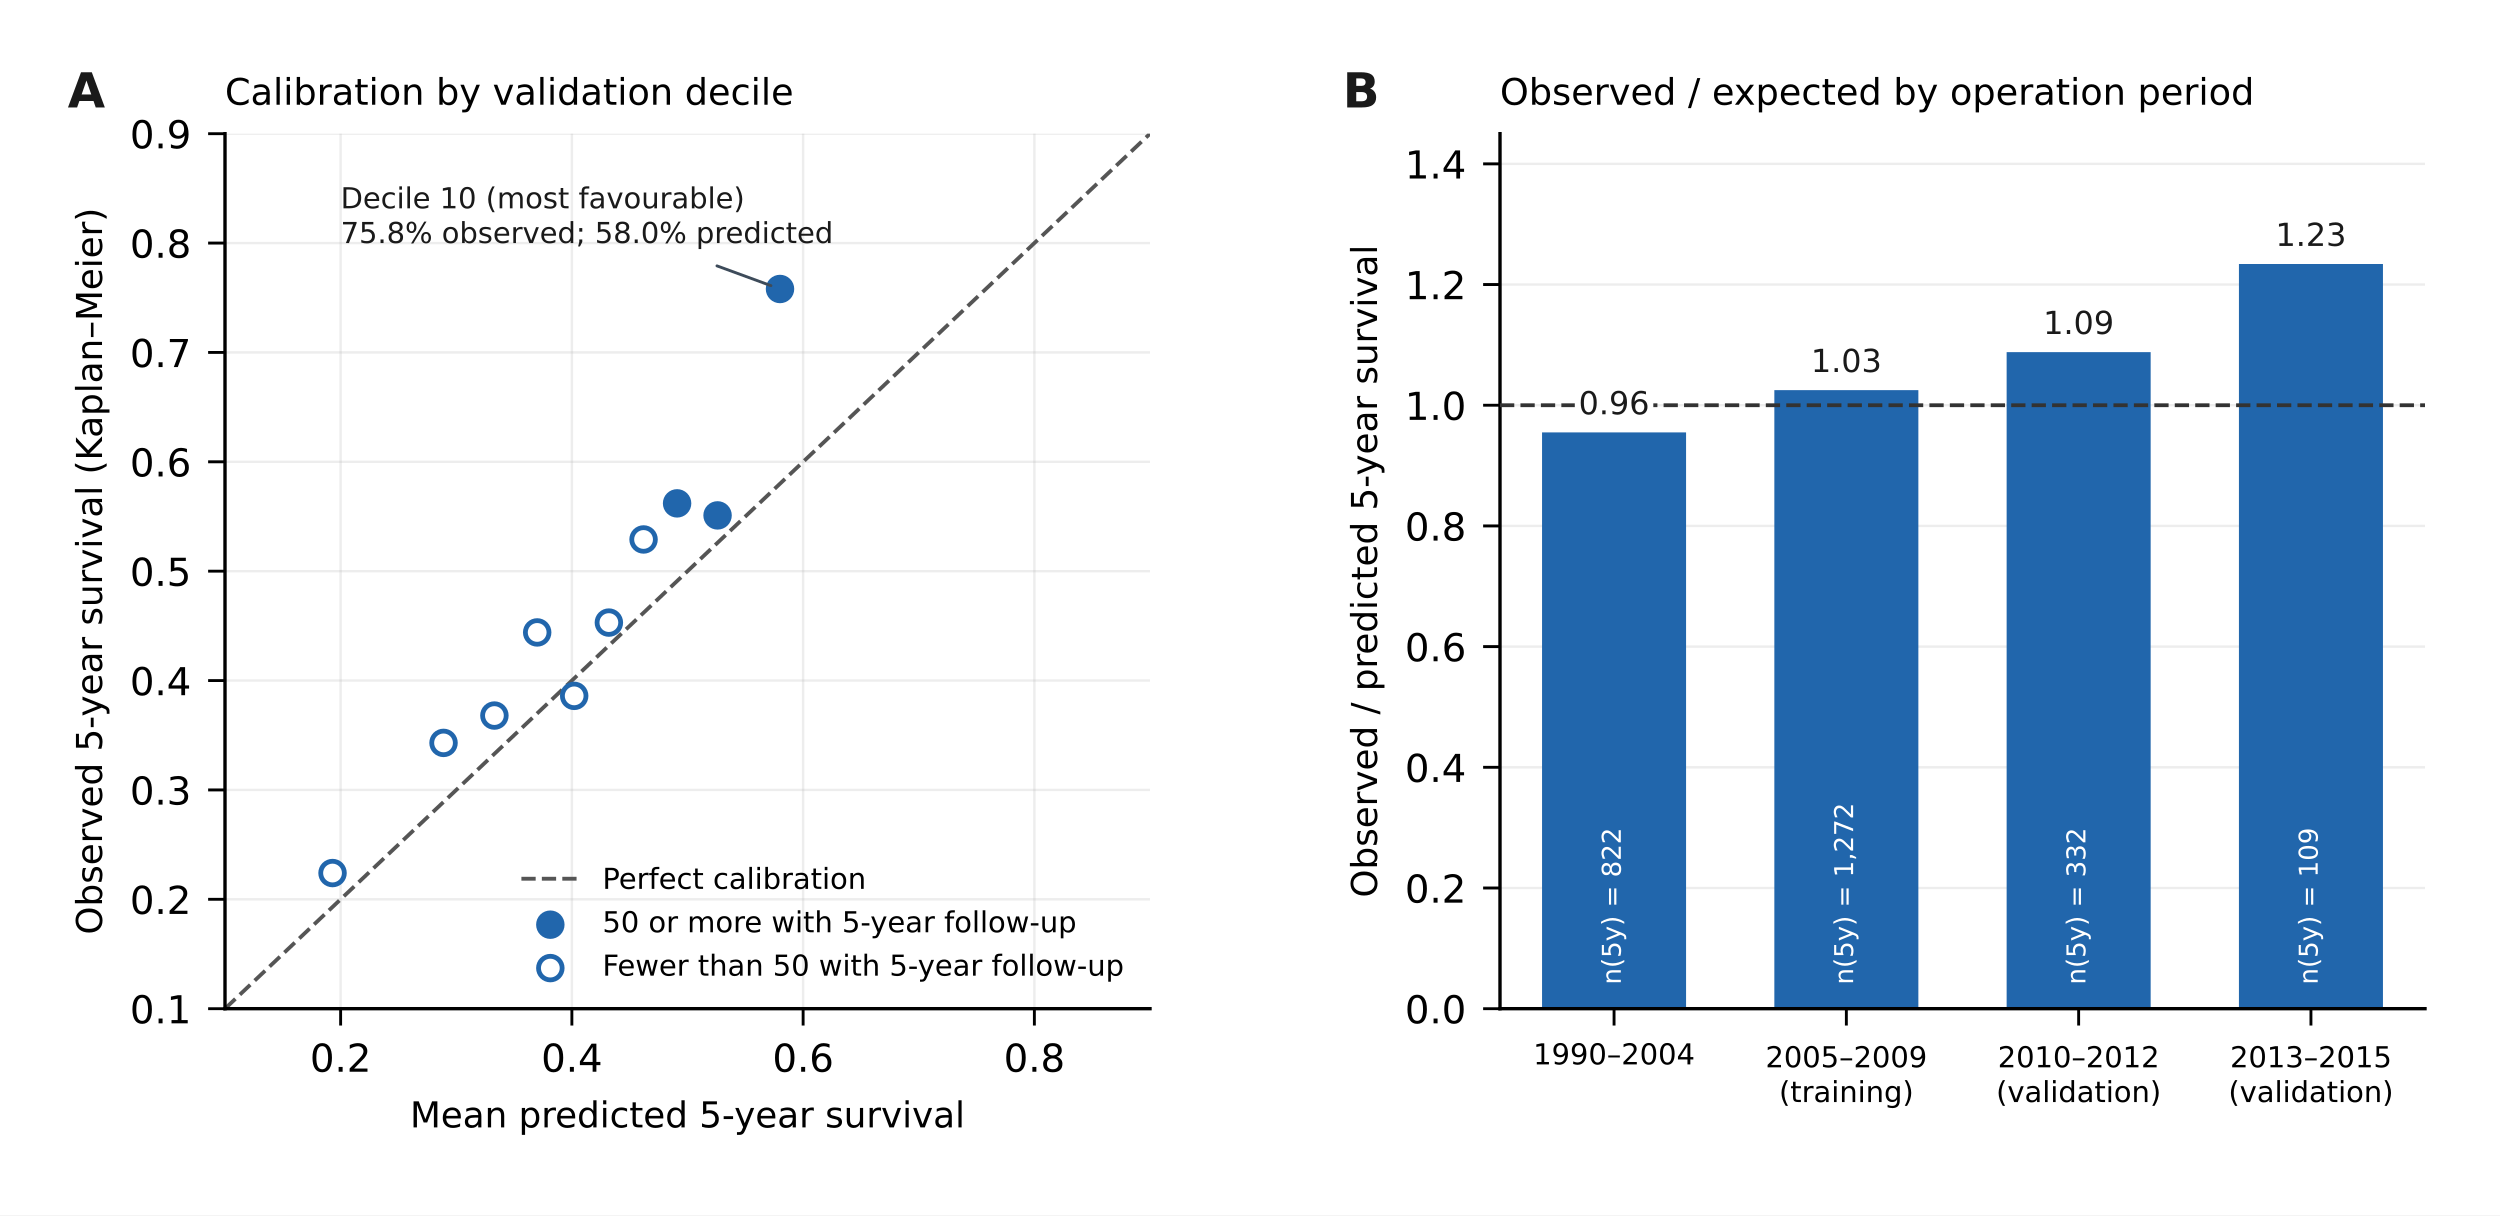
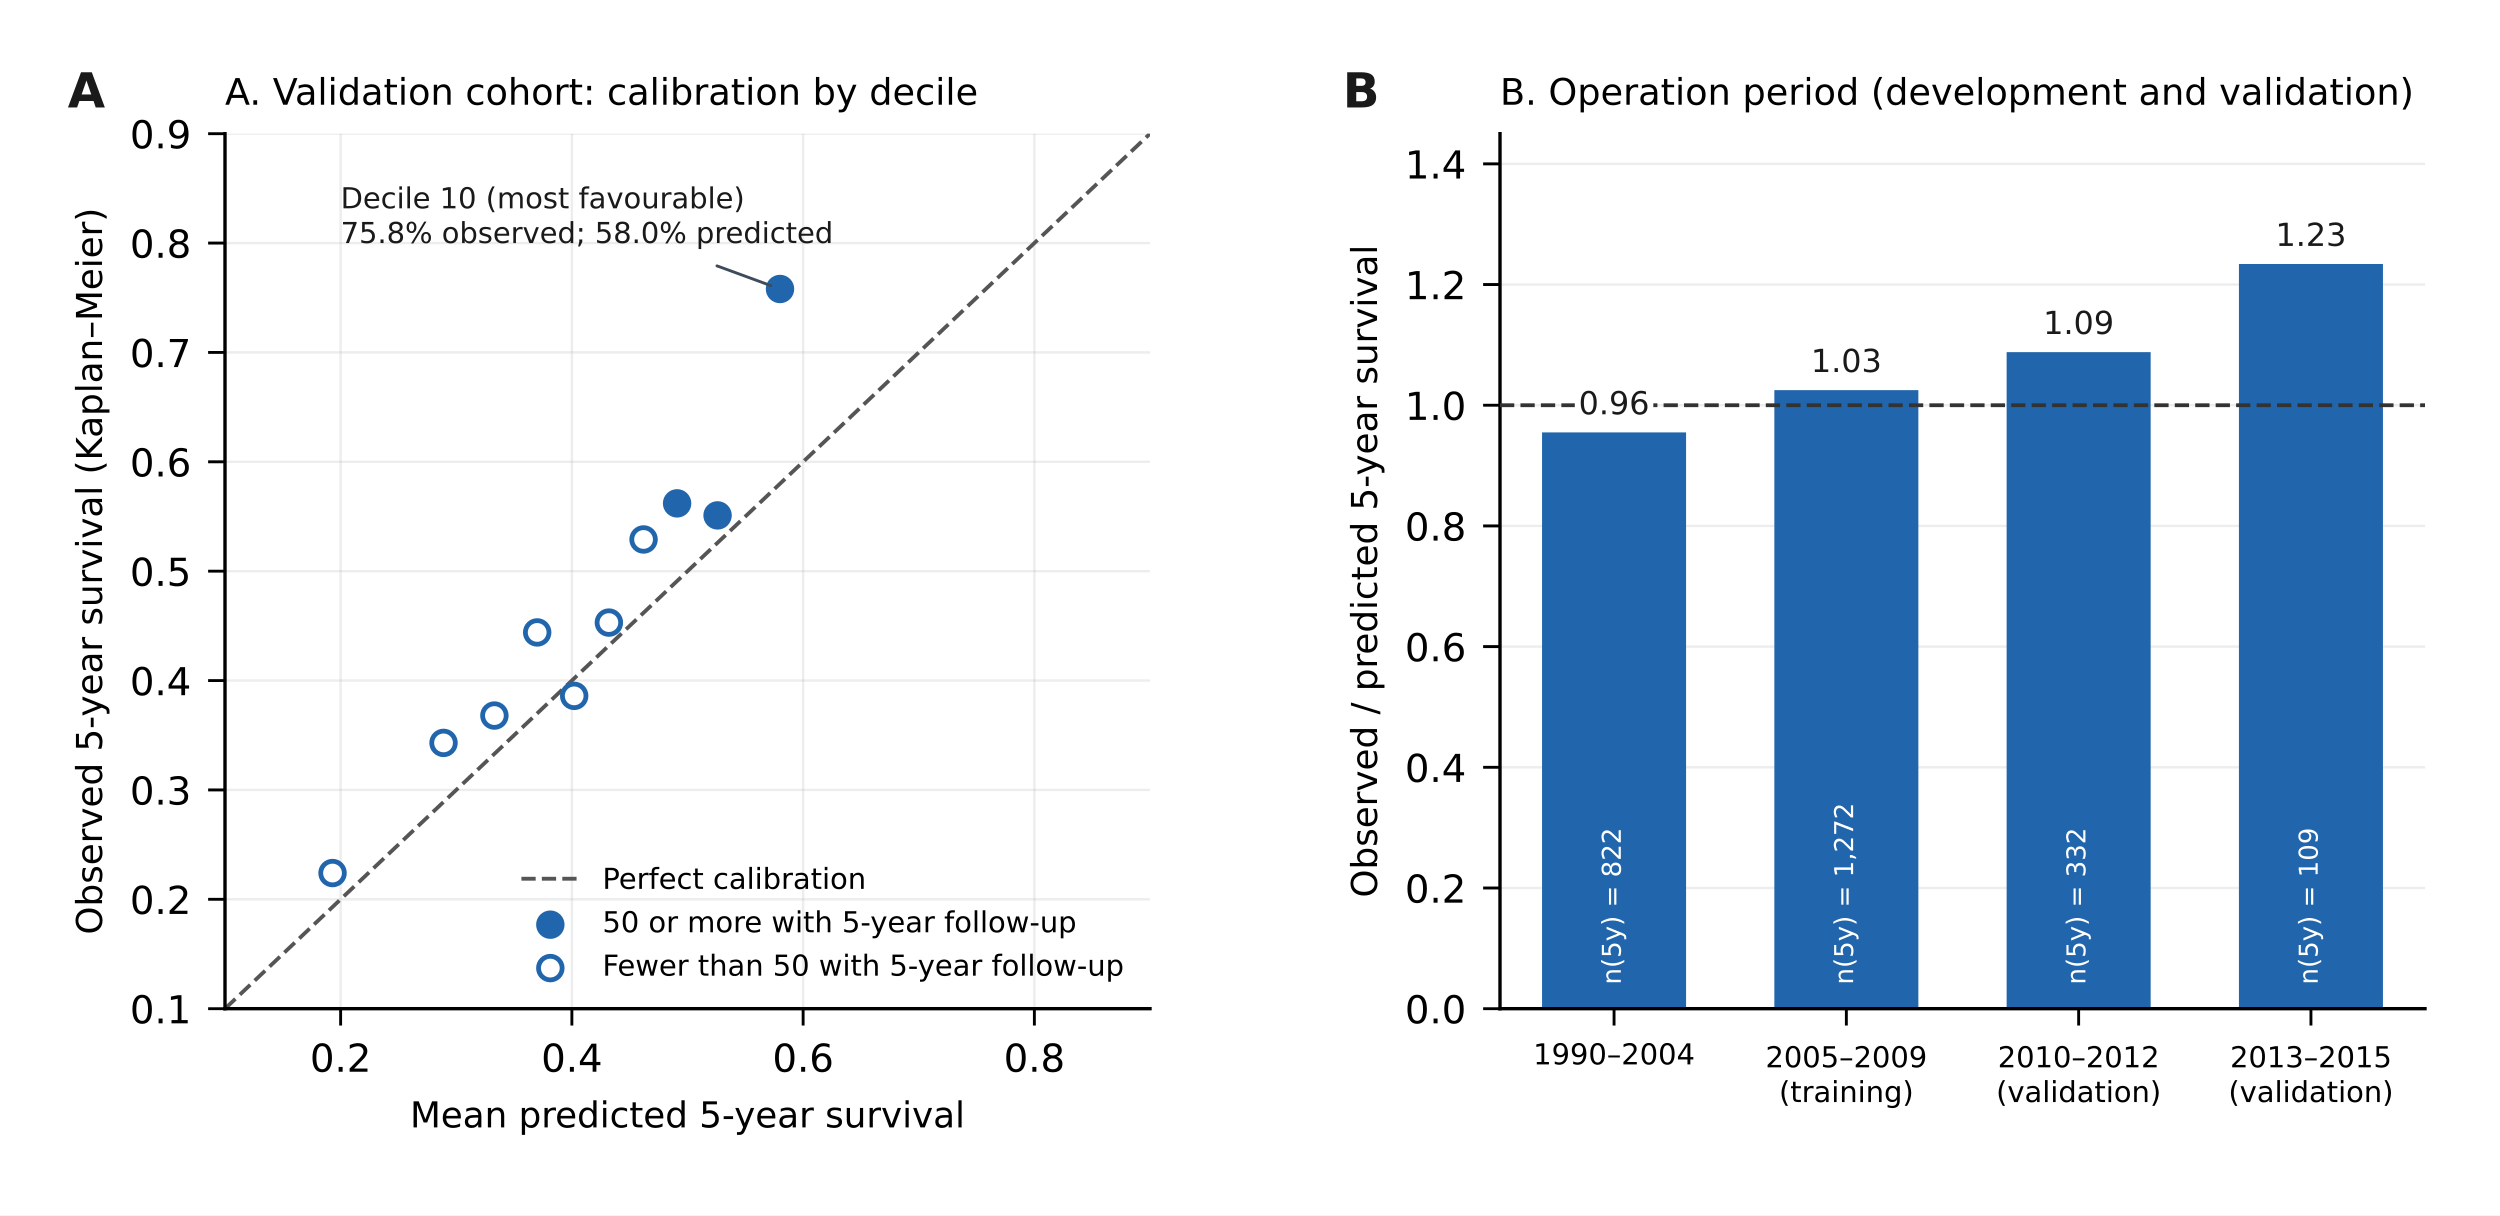
<svg xmlns="http://www.w3.org/2000/svg" xmlns:xlink="http://www.w3.org/1999/xlink" width="518.4pt" height="252pt" viewBox="0 0 518.4 252" version="1.1">
  <defs>
    <style type="text/css">*{stroke-linejoin: round; stroke-linecap: butt}</style>
  </defs>
  <g id="figure_1">
    <g id="patch_1">
      <path d="M 0 252  L 518.4 252  L 518.4 0  L 0 0  z " style="fill: #ffffff" />
    </g>
    <g id="axes_1">
      <g id="patch_2">
        <path d="M 46.656 209.16  L 238.464 209.16  L 238.464 27.72  L 46.656 27.72  z " style="fill: #ffffff" />
      </g>
      <g id="matplotlib.axis_1">
        <g id="xtick_1">
          <g id="line2d_1">
-             <path d="M 70.632 209.16  L 70.632 27.72  " clip-path="url(#p4bc96bfaa8)" style="fill: none; stroke: #b0b0b0; stroke-opacity: 0.22; stroke-width: 0.5; stroke-linecap: square" />
+             <path d="M 70.632 209.16  L 70.632 27.72  " clip-path="url(#p71b732b2de)" style="fill: none; stroke: #b0b0b0; stroke-opacity: 0.22; stroke-width: 0.5; stroke-linecap: square" />
          </g>
          <g id="line2d_2">
            <defs>
-               <path id="m912d0ad895" d="M 0 0  L 0 3.5  " style="stroke: #000000; stroke-width: 0.6" />
+               <path id="mff56f81a04" d="M 0 0  L 0 3.5  " style="stroke: #000000; stroke-width: 0.6" />
            </defs>
            <g>
-               <use xlink:href="#m912d0ad895" x="70.632" y="209.16" style="stroke: #000000; stroke-width: 0.6" />
+               <use xlink:href="#mff56f81a04" x="70.632" y="209.16" style="stroke: #000000; stroke-width: 0.6" />
            </g>
          </g>
          <g id="text_1">
            <text style="font-size: 8px; font-family: 'DejaVu Sans'; text-anchor: middle" x="70.632" y="222.238" transform="rotate(-0 70.632 222.2381)">0.2</text>
          </g>
        </g>
        <g id="xtick_2">
          <g id="line2d_3">
-             <path d="M 118.584 209.16  L 118.584 27.72  " clip-path="url(#p4bc96bfaa8)" style="fill: none; stroke: #b0b0b0; stroke-opacity: 0.22; stroke-width: 0.5; stroke-linecap: square" />
+             <path d="M 118.584 209.16  L 118.584 27.72  " clip-path="url(#p71b732b2de)" style="fill: none; stroke: #b0b0b0; stroke-opacity: 0.22; stroke-width: 0.5; stroke-linecap: square" />
          </g>
          <g id="line2d_4">
            <g>
-               <use xlink:href="#m912d0ad895" x="118.584" y="209.16" style="stroke: #000000; stroke-width: 0.6" />
+               <use xlink:href="#mff56f81a04" x="118.584" y="209.16" style="stroke: #000000; stroke-width: 0.6" />
            </g>
          </g>
          <g id="text_2">
            <text style="font-size: 8px; font-family: 'DejaVu Sans'; text-anchor: middle" x="118.584" y="222.238" transform="rotate(-0 118.584 222.2381)">0.4</text>
          </g>
        </g>
        <g id="xtick_3">
          <g id="line2d_5">
-             <path d="M 166.536 209.16  L 166.536 27.72  " clip-path="url(#p4bc96bfaa8)" style="fill: none; stroke: #b0b0b0; stroke-opacity: 0.22; stroke-width: 0.5; stroke-linecap: square" />
+             <path d="M 166.536 209.16  L 166.536 27.72  " clip-path="url(#p71b732b2de)" style="fill: none; stroke: #b0b0b0; stroke-opacity: 0.22; stroke-width: 0.5; stroke-linecap: square" />
          </g>
          <g id="line2d_6">
            <g>
-               <use xlink:href="#m912d0ad895" x="166.536" y="209.16" style="stroke: #000000; stroke-width: 0.6" />
+               <use xlink:href="#mff56f81a04" x="166.536" y="209.16" style="stroke: #000000; stroke-width: 0.6" />
            </g>
          </g>
          <g id="text_3">
            <text style="font-size: 8px; font-family: 'DejaVu Sans'; text-anchor: middle" x="166.536" y="222.238" transform="rotate(-0 166.536 222.2381)">0.6</text>
          </g>
        </g>
        <g id="xtick_4">
          <g id="line2d_7">
-             <path d="M 214.488 209.16  L 214.488 27.72  " clip-path="url(#p4bc96bfaa8)" style="fill: none; stroke: #b0b0b0; stroke-opacity: 0.22; stroke-width: 0.5; stroke-linecap: square" />
+             <path d="M 214.488 209.16  L 214.488 27.72  " clip-path="url(#p71b732b2de)" style="fill: none; stroke: #b0b0b0; stroke-opacity: 0.22; stroke-width: 0.5; stroke-linecap: square" />
          </g>
          <g id="line2d_8">
            <g>
-               <use xlink:href="#m912d0ad895" x="214.488" y="209.16" style="stroke: #000000; stroke-width: 0.6" />
+               <use xlink:href="#mff56f81a04" x="214.488" y="209.16" style="stroke: #000000; stroke-width: 0.6" />
            </g>
          </g>
          <g id="text_4">
            <text style="font-size: 8px; font-family: 'DejaVu Sans'; text-anchor: middle" x="214.488" y="222.238" transform="rotate(-0 214.488 222.2381)">0.8</text>
          </g>
        </g>
        <g id="text_5">
          <text style="font-size: 7.4px; font-family: 'DejaVu Sans'; text-anchor: middle" x="142.56" y="233.783" transform="rotate(-0 142.56 233.7828)">Mean predicted 5-year survival</text>
        </g>
      </g>
      <g id="matplotlib.axis_2">
        <g id="ytick_1">
          <g id="line2d_9">
-             <path d="M 46.656 209.16  L 238.464 209.16  " clip-path="url(#p4bc96bfaa8)" style="fill: none; stroke: #b0b0b0; stroke-opacity: 0.22; stroke-width: 0.5; stroke-linecap: square" />
+             <path d="M 46.656 209.16  L 238.464 209.16  " clip-path="url(#p71b732b2de)" style="fill: none; stroke: #b0b0b0; stroke-opacity: 0.22; stroke-width: 0.5; stroke-linecap: square" />
          </g>
          <g id="line2d_10">
            <defs>
-               <path id="me2f838f8f1" d="M 0 0  L -3.5 0  " style="stroke: #000000; stroke-width: 0.6" />
+               <path id="ma562babab3" d="M 0 0  L -3.5 0  " style="stroke: #000000; stroke-width: 0.6" />
            </defs>
            <g>
-               <use xlink:href="#me2f838f8f1" x="46.656" y="209.16" style="stroke: #000000; stroke-width: 0.6" />
+               <use xlink:href="#ma562babab3" x="46.656" y="209.16" style="stroke: #000000; stroke-width: 0.6" />
            </g>
          </g>
          <g id="text_6">
            <text style="font-size: 8px; font-family: 'DejaVu Sans'; text-anchor: end" x="39.656" y="212.199" transform="rotate(-0 39.656 212.1991)">0.1</text>
          </g>
        </g>
        <g id="ytick_2">
          <g id="line2d_11">
-             <path d="M 46.656 186.48  L 238.464 186.48  " clip-path="url(#p4bc96bfaa8)" style="fill: none; stroke: #b0b0b0; stroke-opacity: 0.22; stroke-width: 0.5; stroke-linecap: square" />
+             <path d="M 46.656 186.48  L 238.464 186.48  " clip-path="url(#p71b732b2de)" style="fill: none; stroke: #b0b0b0; stroke-opacity: 0.22; stroke-width: 0.5; stroke-linecap: square" />
          </g>
          <g id="line2d_12">
            <g>
-               <use xlink:href="#me2f838f8f1" x="46.656" y="186.48" style="stroke: #000000; stroke-width: 0.6" />
+               <use xlink:href="#ma562babab3" x="46.656" y="186.48" style="stroke: #000000; stroke-width: 0.6" />
            </g>
          </g>
          <g id="text_7">
            <text style="font-size: 8px; font-family: 'DejaVu Sans'; text-anchor: end" x="39.656" y="189.519" transform="rotate(-0 39.656 189.5191)">0.2</text>
          </g>
        </g>
        <g id="ytick_3">
          <g id="line2d_13">
-             <path d="M 46.656 163.8  L 238.464 163.8  " clip-path="url(#p4bc96bfaa8)" style="fill: none; stroke: #b0b0b0; stroke-opacity: 0.22; stroke-width: 0.5; stroke-linecap: square" />
+             <path d="M 46.656 163.8  L 238.464 163.8  " clip-path="url(#p71b732b2de)" style="fill: none; stroke: #b0b0b0; stroke-opacity: 0.22; stroke-width: 0.5; stroke-linecap: square" />
          </g>
          <g id="line2d_14">
            <g>
-               <use xlink:href="#me2f838f8f1" x="46.656" y="163.8" style="stroke: #000000; stroke-width: 0.6" />
+               <use xlink:href="#ma562babab3" x="46.656" y="163.8" style="stroke: #000000; stroke-width: 0.6" />
            </g>
          </g>
          <g id="text_8">
            <text style="font-size: 8px; font-family: 'DejaVu Sans'; text-anchor: end" x="39.656" y="166.839" transform="rotate(-0 39.656 166.8391)">0.3</text>
          </g>
        </g>
        <g id="ytick_4">
          <g id="line2d_15">
-             <path d="M 46.656 141.12  L 238.464 141.12  " clip-path="url(#p4bc96bfaa8)" style="fill: none; stroke: #b0b0b0; stroke-opacity: 0.22; stroke-width: 0.5; stroke-linecap: square" />
+             <path d="M 46.656 141.12  L 238.464 141.12  " clip-path="url(#p71b732b2de)" style="fill: none; stroke: #b0b0b0; stroke-opacity: 0.22; stroke-width: 0.5; stroke-linecap: square" />
          </g>
          <g id="line2d_16">
            <g>
-               <use xlink:href="#me2f838f8f1" x="46.656" y="141.12" style="stroke: #000000; stroke-width: 0.6" />
+               <use xlink:href="#ma562babab3" x="46.656" y="141.12" style="stroke: #000000; stroke-width: 0.6" />
            </g>
          </g>
          <g id="text_9">
            <text style="font-size: 8px; font-family: 'DejaVu Sans'; text-anchor: end" x="39.656" y="144.159" transform="rotate(-0 39.656 144.1591)">0.4</text>
          </g>
        </g>
        <g id="ytick_5">
          <g id="line2d_17">
-             <path d="M 46.656 118.44  L 238.464 118.44  " clip-path="url(#p4bc96bfaa8)" style="fill: none; stroke: #b0b0b0; stroke-opacity: 0.22; stroke-width: 0.5; stroke-linecap: square" />
+             <path d="M 46.656 118.44  L 238.464 118.44  " clip-path="url(#p71b732b2de)" style="fill: none; stroke: #b0b0b0; stroke-opacity: 0.22; stroke-width: 0.5; stroke-linecap: square" />
          </g>
          <g id="line2d_18">
            <g>
-               <use xlink:href="#me2f838f8f1" x="46.656" y="118.44" style="stroke: #000000; stroke-width: 0.6" />
+               <use xlink:href="#ma562babab3" x="46.656" y="118.44" style="stroke: #000000; stroke-width: 0.6" />
            </g>
          </g>
          <g id="text_10">
            <text style="font-size: 8px; font-family: 'DejaVu Sans'; text-anchor: end" x="39.656" y="121.479" transform="rotate(-0 39.656 121.4791)">0.5</text>
          </g>
        </g>
        <g id="ytick_6">
          <g id="line2d_19">
-             <path d="M 46.656 95.76  L 238.464 95.76  " clip-path="url(#p4bc96bfaa8)" style="fill: none; stroke: #b0b0b0; stroke-opacity: 0.22; stroke-width: 0.5; stroke-linecap: square" />
+             <path d="M 46.656 95.76  L 238.464 95.76  " clip-path="url(#p71b732b2de)" style="fill: none; stroke: #b0b0b0; stroke-opacity: 0.22; stroke-width: 0.5; stroke-linecap: square" />
          </g>
          <g id="line2d_20">
            <g>
-               <use xlink:href="#me2f838f8f1" x="46.656" y="95.76" style="stroke: #000000; stroke-width: 0.6" />
+               <use xlink:href="#ma562babab3" x="46.656" y="95.76" style="stroke: #000000; stroke-width: 0.6" />
            </g>
          </g>
          <g id="text_11">
            <text style="font-size: 8px; font-family: 'DejaVu Sans'; text-anchor: end" x="39.656" y="98.799" transform="rotate(-0 39.656 98.79906)">0.6</text>
          </g>
        </g>
        <g id="ytick_7">
          <g id="line2d_21">
-             <path d="M 46.656 73.08  L 238.464 73.08  " clip-path="url(#p4bc96bfaa8)" style="fill: none; stroke: #b0b0b0; stroke-opacity: 0.22; stroke-width: 0.5; stroke-linecap: square" />
+             <path d="M 46.656 73.08  L 238.464 73.08  " clip-path="url(#p71b732b2de)" style="fill: none; stroke: #b0b0b0; stroke-opacity: 0.22; stroke-width: 0.5; stroke-linecap: square" />
          </g>
          <g id="line2d_22">
            <g>
-               <use xlink:href="#me2f838f8f1" x="46.656" y="73.08" style="stroke: #000000; stroke-width: 0.6" />
+               <use xlink:href="#ma562babab3" x="46.656" y="73.08" style="stroke: #000000; stroke-width: 0.6" />
            </g>
          </g>
          <g id="text_12">
            <text style="font-size: 8px; font-family: 'DejaVu Sans'; text-anchor: end" x="39.656" y="76.119" transform="rotate(-0 39.656 76.11906)">0.7</text>
          </g>
        </g>
        <g id="ytick_8">
          <g id="line2d_23">
-             <path d="M 46.656 50.4  L 238.464 50.4  " clip-path="url(#p4bc96bfaa8)" style="fill: none; stroke: #b0b0b0; stroke-opacity: 0.22; stroke-width: 0.5; stroke-linecap: square" />
+             <path d="M 46.656 50.4  L 238.464 50.4  " clip-path="url(#p71b732b2de)" style="fill: none; stroke: #b0b0b0; stroke-opacity: 0.22; stroke-width: 0.5; stroke-linecap: square" />
          </g>
          <g id="line2d_24">
            <g>
-               <use xlink:href="#me2f838f8f1" x="46.656" y="50.4" style="stroke: #000000; stroke-width: 0.6" />
+               <use xlink:href="#ma562babab3" x="46.656" y="50.4" style="stroke: #000000; stroke-width: 0.6" />
            </g>
          </g>
          <g id="text_13">
            <text style="font-size: 8px; font-family: 'DejaVu Sans'; text-anchor: end" x="39.656" y="53.439" transform="rotate(-0 39.656 53.43906)">0.8</text>
          </g>
        </g>
        <g id="ytick_9">
          <g id="line2d_25">
-             <path d="M 46.656 27.72  L 238.464 27.72  " clip-path="url(#p4bc96bfaa8)" style="fill: none; stroke: #b0b0b0; stroke-opacity: 0.22; stroke-width: 0.5; stroke-linecap: square" />
+             <path d="M 46.656 27.72  L 238.464 27.72  " clip-path="url(#p71b732b2de)" style="fill: none; stroke: #b0b0b0; stroke-opacity: 0.22; stroke-width: 0.5; stroke-linecap: square" />
          </g>
          <g id="line2d_26">
            <g>
-               <use xlink:href="#me2f838f8f1" x="46.656" y="27.72" style="stroke: #000000; stroke-width: 0.6" />
+               <use xlink:href="#ma562babab3" x="46.656" y="27.72" style="stroke: #000000; stroke-width: 0.6" />
            </g>
          </g>
          <g id="text_14">
            <text style="font-size: 8px; font-family: 'DejaVu Sans'; text-anchor: end" x="39.656" y="30.759" transform="rotate(-0 39.656 30.75906)">0.9</text>
          </g>
        </g>
        <g id="text_15">
          <text style="font-size: 7.4px; font-family: 'DejaVu Sans'; text-anchor: middle" x="21.156" y="118.44" transform="rotate(-90 21.15577 118.44)">Observed 5-year survival (Kaplan–Meier)</text>
        </g>
      </g>
      <g id="line2d_27">
-         <path d="M 46.656 209.16  L 238.464 27.72  " clip-path="url(#p4bc96bfaa8)" style="fill: none; stroke-dasharray: 2.96,1.28; stroke-dashoffset: 0; stroke: #555555; stroke-width: 0.8" />
+         <path d="M 46.656 209.16  L 238.464 27.72  " clip-path="url(#p71b732b2de)" style="fill: none; stroke-dasharray: 2.96,1.28; stroke-dashoffset: 0; stroke: #555555; stroke-width: 0.8" />
      </g>
      <g id="patch_3">
        <path d="M 46.656 209.16  L 46.656 27.72  " style="fill: none; stroke: #000000; stroke-width: 0.7; stroke-linejoin: miter; stroke-linecap: square" />
      </g>
      <g id="patch_4">
        <path d="M 46.656 209.16  L 238.464 209.16  " style="fill: none; stroke: #000000; stroke-width: 0.7; stroke-linejoin: miter; stroke-linecap: square" />
      </g>
      <g id="PathCollection_1">
        <defs>
-           <path id="m703e70f6d7" d="M 0 2.449  C 0.65 2.449 1.273 2.191 1.732 1.732  C 2.191 1.273 2.449 0.65 2.449 0  C 2.449 -0.65 2.191 -1.273 1.732 -1.732  C 1.273 -2.191 0.65 -2.449 0 -2.449  C -0.65 -2.449 -1.273 -2.191 -1.732 -1.732  C -2.191 -1.273 -2.449 -0.65 -2.449 0  C -2.449 0.65 -2.191 1.273 -1.732 1.732  C -1.273 2.191 -0.65 2.449 0 2.449  z " style="stroke: #2166ac" />
+           <path id="me950be2b32" d="M 0 2.449  C 0.65 2.449 1.273 2.191 1.732 1.732  C 2.191 1.273 2.449 0.65 2.449 0  C 2.449 -0.65 2.191 -1.273 1.732 -1.732  C 1.273 -2.191 0.65 -2.449 0 -2.449  C -0.65 -2.449 -1.273 -2.191 -1.732 -1.732  C -2.191 -1.273 -2.449 -0.65 -2.449 0  C -2.449 0.65 -2.191 1.273 -1.732 1.732  C -1.273 2.191 -0.65 2.449 0 2.449  z " style="stroke: #2166ac" />
        </defs>
-         <g clip-path="url(#p4bc96bfaa8)">
-           <use xlink:href="#m703e70f6d7" x="140.402" y="104.378" style="fill: #2166ac; stroke: #2166ac" />
-           <use xlink:href="#m703e70f6d7" x="148.794" y="106.873" style="fill: #2166ac; stroke: #2166ac" />
-           <use xlink:href="#m703e70f6d7" x="161.741" y="59.926" style="fill: #2166ac; stroke: #2166ac" />
+         <g clip-path="url(#p71b732b2de)">
+           <use xlink:href="#me950be2b32" x="140.402" y="104.378" style="fill: #2166ac; stroke: #2166ac" />
+           <use xlink:href="#me950be2b32" x="148.794" y="106.873" style="fill: #2166ac; stroke: #2166ac" />
+           <use xlink:href="#me950be2b32" x="161.741" y="59.926" style="fill: #2166ac; stroke: #2166ac" />
        </g>
      </g>
      <g id="PathCollection_2">
        <defs>
-           <path id="m9e296140c1" d="M 0 2.449  C 0.65 2.449 1.273 2.191 1.732 1.732  C 2.191 1.273 2.449 0.65 2.449 0  C 2.449 -0.65 2.191 -1.273 1.732 -1.732  C 1.273 -2.191 0.65 -2.449 0 -2.449  C -0.65 -2.449 -1.273 -2.191 -1.732 -1.732  C -2.191 -1.273 -2.449 -0.65 -2.449 0  C -2.449 0.65 -2.191 1.273 -1.732 1.732  C -1.273 2.191 -0.65 2.449 0 2.449  z " style="stroke: #2166ac" />
+           <path id="m73d739a0eb" d="M 0 2.449  C 0.65 2.449 1.273 2.191 1.732 1.732  C 2.191 1.273 2.449 0.65 2.449 0  C 2.449 -0.65 2.191 -1.273 1.732 -1.732  C 1.273 -2.191 0.65 -2.449 0 -2.449  C -0.65 -2.449 -1.273 -2.191 -1.732 -1.732  C -2.191 -1.273 -2.449 -0.65 -2.449 0  C -2.449 0.65 -2.191 1.273 -1.732 1.732  C -1.273 2.191 -0.65 2.449 0 2.449  z " style="stroke: #2166ac" />
        </defs>
-         <g clip-path="url(#p4bc96bfaa8)">
-           <use xlink:href="#m9e296140c1" x="68.954" y="181.037" style="fill: #ffffff; stroke: #2166ac" />
-           <use xlink:href="#m9e296140c1" x="91.971" y="154.048" style="fill: #ffffff; stroke: #2166ac" />
-           <use xlink:href="#m9e296140c1" x="102.52" y="148.378" style="fill: #ffffff; stroke: #2166ac" />
-           <use xlink:href="#m9e296140c1" x="111.391" y="131.141" style="fill: #ffffff; stroke: #2166ac" />
-           <use xlink:href="#m9e296140c1" x="119.064" y="144.295" style="fill: #ffffff; stroke: #2166ac" />
-           <use xlink:href="#m9e296140c1" x="126.256" y="129.1" style="fill: #ffffff; stroke: #2166ac" />
-           <use xlink:href="#m9e296140c1" x="133.449" y="111.863" style="fill: #ffffff; stroke: #2166ac" />
+         <g clip-path="url(#p71b732b2de)">
+           <use xlink:href="#m73d739a0eb" x="68.954" y="181.037" style="fill: #ffffff; stroke: #2166ac" />
+           <use xlink:href="#m73d739a0eb" x="91.971" y="154.048" style="fill: #ffffff; stroke: #2166ac" />
+           <use xlink:href="#m73d739a0eb" x="102.52" y="148.378" style="fill: #ffffff; stroke: #2166ac" />
+           <use xlink:href="#m73d739a0eb" x="111.391" y="131.141" style="fill: #ffffff; stroke: #2166ac" />
+           <use xlink:href="#m73d739a0eb" x="119.064" y="144.295" style="fill: #ffffff; stroke: #2166ac" />
+           <use xlink:href="#m73d739a0eb" x="126.256" y="129.1" style="fill: #ffffff; stroke: #2166ac" />
+           <use xlink:href="#m73d739a0eb" x="133.449" y="111.863" style="fill: #ffffff; stroke: #2166ac" />
        </g>
      </g>
      <g id="patch_5">
        <path d="M 148.672 55.132  Q 154.267 57.184 159.862 59.236  " style="fill: none; stroke: #3d4b5a; stroke-width: 0.6; stroke-linecap: round" />
      </g>
      <g id="text_16">
        <text style="font-size: 6px; font-family: 'DejaVu Sans'; fill: #1a1a1a" transform="translate(70.632 43.19836)">Decile 10 (most favourable)</text>
        <text style="font-size: 6px; font-family: 'DejaVu Sans'; fill: #1a1a1a" transform="translate(70.632 50.4)">75.8% observed; 58.0% predicted</text>
      </g>
      <g id="text_17">
        <text style="font-weight: 700; font-size: 10px; font-family: 'DejaVu Sans'; text-anchor: start; fill: #1a1a1a" x="14.049" y="22.277" transform="rotate(-0 14.04864 22.2768)">A</text>
      </g>
      <g id="text_18">
-         <text style="font-size: 7.6px; font-family: 'DejaVu Sans'; text-anchor: start" x="46.656" y="21.72" transform="rotate(-0 46.656 21.72)">Calibration by validation decile</text>
+         <text style="font-size: 7.6px; font-family: 'DejaVu Sans'; text-anchor: start" x="46.656" y="21.72" transform="rotate(-0 46.656 21.72)">A. Validation cohort: calibration by decile</text>
      </g>
      <g id="legend_1">
        <g id="line2d_28">
          <path d="M 108.117 182.218  L 114.117 182.218  L 120.117 182.218  " style="fill: none; stroke-dasharray: 2.96,1.28; stroke-dashoffset: 0; stroke: #555555; stroke-width: 0.8" />
        </g>
        <g id="text_19">
          <text style="font-size: 6px; font-family: 'DejaVu Sans'; text-anchor: start" x="124.917" y="184.318" transform="rotate(-0 124.9168 184.3177)">Perfect calibration</text>
        </g>
        <g id="PathCollection_3">
          <g>
-             <use xlink:href="#m703e70f6d7" x="114.117" y="191.743" style="fill: #2166ac; stroke: #2166ac" />
+             <use xlink:href="#me950be2b32" x="114.117" y="191.743" style="fill: #2166ac; stroke: #2166ac" />
          </g>
        </g>
        <g id="text_20">
          <text style="font-size: 6px; font-family: 'DejaVu Sans'; text-anchor: start" x="124.917" y="193.318" transform="rotate(-0 124.9168 193.3181)">50 or more with 5-year follow-up</text>
        </g>
        <g id="PathCollection_4">
          <g>
-             <use xlink:href="#m9e296140c1" x="114.117" y="200.744" style="fill: #ffffff; stroke: #2166ac" />
+             <use xlink:href="#m73d739a0eb" x="114.117" y="200.744" style="fill: #ffffff; stroke: #2166ac" />
          </g>
        </g>
        <g id="text_21">
          <text style="font-size: 6px; font-family: 'DejaVu Sans'; text-anchor: start" x="124.917" y="202.319" transform="rotate(-0 124.9168 202.3186)">Fewer than 50 with 5-year follow-up</text>
        </g>
      </g>
    </g>
    <g id="axes_2">
      <g id="patch_6">
        <path d="M 311.04 209.16  L 502.848 209.16  L 502.848 27.72  L 311.04 27.72  z " style="fill: #ffffff" />
      </g>
      <g id="matplotlib.axis_3">
        <g id="xtick_5">
          <g id="line2d_29">
            <g>
-               <use xlink:href="#m912d0ad895" x="334.691" y="209.16" style="stroke: #000000; stroke-width: 0.6" />
+               <use xlink:href="#mff56f81a04" x="334.691" y="209.16" style="stroke: #000000; stroke-width: 0.6" />
            </g>
          </g>
          <g id="text_22">
            <text style="font-size: 6px; font-family: 'DejaVu Sans'; text-anchor: middle" x="334.691" y="220.719" transform="rotate(-0 334.6909 220.7186)">1990–2004</text>
          </g>
        </g>
        <g id="xtick_6">
          <g id="line2d_30">
            <g>
-               <use xlink:href="#m912d0ad895" x="382.86" y="209.16" style="stroke: #000000; stroke-width: 0.6" />
+               <use xlink:href="#mff56f81a04" x="382.86" y="209.16" style="stroke: #000000; stroke-width: 0.6" />
            </g>
          </g>
          <g id="text_23">
            <text style="font-size: 6px; font-family: 'DejaVu Sans'" transform="translate(366.0896 221.3192)">2005–2009</text>
            <text style="font-size: 6px; font-family: 'DejaVu Sans'" transform="translate(368.897 228.5208)">(training)</text>
          </g>
        </g>
        <g id="xtick_7">
          <g id="line2d_31">
            <g>
-               <use xlink:href="#m912d0ad895" x="431.028" y="209.16" style="stroke: #000000; stroke-width: 0.6" />
+               <use xlink:href="#mff56f81a04" x="431.028" y="209.16" style="stroke: #000000; stroke-width: 0.6" />
            </g>
          </g>
          <g id="text_24">
            <text style="font-size: 6px; font-family: 'DejaVu Sans'" transform="translate(414.2584 221.3192)">2010–2012</text>
            <text style="font-size: 6px; font-family: 'DejaVu Sans'" transform="translate(413.9171 228.5208)">(validation)</text>
          </g>
        </g>
        <g id="xtick_8">
          <g id="line2d_32">
            <g>
-               <use xlink:href="#m912d0ad895" x="479.197" y="209.16" style="stroke: #000000; stroke-width: 0.6" />
+               <use xlink:href="#mff56f81a04" x="479.197" y="209.16" style="stroke: #000000; stroke-width: 0.6" />
            </g>
          </g>
          <g id="text_25">
            <text style="font-size: 6px; font-family: 'DejaVu Sans'" transform="translate(462.4271 221.3192)">2013–2015</text>
            <text style="font-size: 6px; font-family: 'DejaVu Sans'" transform="translate(462.0859 228.5208)">(validation)</text>
          </g>
        </g>
      </g>
      <g id="matplotlib.axis_4">
        <g id="ytick_10">
          <g id="line2d_33">
-             <path d="M 311.04 209.16  L 502.848 209.16  " clip-path="url(#p245d02ed28)" style="fill: none; stroke: #b0b0b0; stroke-opacity: 0.22; stroke-width: 0.5; stroke-linecap: square" />
+             <path d="M 311.04 209.16  L 502.848 209.16  " clip-path="url(#pc94987d1aa)" style="fill: none; stroke: #b0b0b0; stroke-opacity: 0.22; stroke-width: 0.5; stroke-linecap: square" />
          </g>
          <g id="line2d_34">
            <g>
-               <use xlink:href="#me2f838f8f1" x="311.04" y="209.16" style="stroke: #000000; stroke-width: 0.6" />
+               <use xlink:href="#ma562babab3" x="311.04" y="209.16" style="stroke: #000000; stroke-width: 0.6" />
            </g>
          </g>
          <g id="text_26">
            <text style="font-size: 8px; font-family: 'DejaVu Sans'; text-anchor: end" x="304.04" y="212.199" transform="rotate(-0 304.04 212.1991)">0.0</text>
          </g>
        </g>
        <g id="ytick_11">
          <g id="line2d_35">
-             <path d="M 311.04 184.134  L 502.848 184.134  " clip-path="url(#p245d02ed28)" style="fill: none; stroke: #b0b0b0; stroke-opacity: 0.22; stroke-width: 0.5; stroke-linecap: square" />
+             <path d="M 311.04 184.134  L 502.848 184.134  " clip-path="url(#pc94987d1aa)" style="fill: none; stroke: #b0b0b0; stroke-opacity: 0.22; stroke-width: 0.5; stroke-linecap: square" />
          </g>
          <g id="line2d_36">
            <g>
-               <use xlink:href="#me2f838f8f1" x="311.04" y="184.134" style="stroke: #000000; stroke-width: 0.6" />
+               <use xlink:href="#ma562babab3" x="311.04" y="184.134" style="stroke: #000000; stroke-width: 0.6" />
            </g>
          </g>
          <g id="text_27">
            <text style="font-size: 8px; font-family: 'DejaVu Sans'; text-anchor: end" x="304.04" y="187.173" transform="rotate(-0 304.04 187.1729)">0.2</text>
          </g>
        </g>
        <g id="ytick_12">
          <g id="line2d_37">
-             <path d="M 311.04 159.108  L 502.848 159.108  " clip-path="url(#p245d02ed28)" style="fill: none; stroke: #b0b0b0; stroke-opacity: 0.22; stroke-width: 0.5; stroke-linecap: square" />
+             <path d="M 311.04 159.108  L 502.848 159.108  " clip-path="url(#pc94987d1aa)" style="fill: none; stroke: #b0b0b0; stroke-opacity: 0.22; stroke-width: 0.5; stroke-linecap: square" />
          </g>
          <g id="line2d_38">
            <g>
-               <use xlink:href="#me2f838f8f1" x="311.04" y="159.108" style="stroke: #000000; stroke-width: 0.6" />
+               <use xlink:href="#ma562babab3" x="311.04" y="159.108" style="stroke: #000000; stroke-width: 0.6" />
            </g>
          </g>
          <g id="text_28">
            <text style="font-size: 8px; font-family: 'DejaVu Sans'; text-anchor: end" x="304.04" y="162.147" transform="rotate(-0 304.04 162.1466)">0.4</text>
          </g>
        </g>
        <g id="ytick_13">
          <g id="line2d_39">
-             <path d="M 311.04 134.081  L 502.848 134.081  " clip-path="url(#p245d02ed28)" style="fill: none; stroke: #b0b0b0; stroke-opacity: 0.22; stroke-width: 0.5; stroke-linecap: square" />
+             <path d="M 311.04 134.081  L 502.848 134.081  " clip-path="url(#pc94987d1aa)" style="fill: none; stroke: #b0b0b0; stroke-opacity: 0.22; stroke-width: 0.5; stroke-linecap: square" />
          </g>
          <g id="line2d_40">
            <g>
-               <use xlink:href="#me2f838f8f1" x="311.04" y="134.081" style="stroke: #000000; stroke-width: 0.6" />
+               <use xlink:href="#ma562babab3" x="311.04" y="134.081" style="stroke: #000000; stroke-width: 0.6" />
            </g>
          </g>
          <g id="text_29">
            <text style="font-size: 8px; font-family: 'DejaVu Sans'; text-anchor: end" x="304.04" y="137.12" transform="rotate(-0 304.04 137.1204)">0.6</text>
          </g>
        </g>
        <g id="ytick_14">
          <g id="line2d_41">
-             <path d="M 311.04 109.055  L 502.848 109.055  " clip-path="url(#p245d02ed28)" style="fill: none; stroke: #b0b0b0; stroke-opacity: 0.22; stroke-width: 0.5; stroke-linecap: square" />
+             <path d="M 311.04 109.055  L 502.848 109.055  " clip-path="url(#pc94987d1aa)" style="fill: none; stroke: #b0b0b0; stroke-opacity: 0.22; stroke-width: 0.5; stroke-linecap: square" />
          </g>
          <g id="line2d_42">
            <g>
-               <use xlink:href="#me2f838f8f1" x="311.04" y="109.055" style="stroke: #000000; stroke-width: 0.6" />
+               <use xlink:href="#ma562babab3" x="311.04" y="109.055" style="stroke: #000000; stroke-width: 0.6" />
            </g>
          </g>
          <g id="text_30">
            <text style="font-size: 8px; font-family: 'DejaVu Sans'; text-anchor: end" x="304.04" y="112.094" transform="rotate(-0 304.04 112.0942)">0.8</text>
          </g>
        </g>
        <g id="ytick_15">
          <g id="line2d_43">
-             <path d="M 311.04 84.029  L 502.848 84.029  " clip-path="url(#p245d02ed28)" style="fill: none; stroke: #b0b0b0; stroke-opacity: 0.22; stroke-width: 0.5; stroke-linecap: square" />
+             <path d="M 311.04 84.029  L 502.848 84.029  " clip-path="url(#pc94987d1aa)" style="fill: none; stroke: #b0b0b0; stroke-opacity: 0.22; stroke-width: 0.5; stroke-linecap: square" />
          </g>
          <g id="line2d_44">
            <g>
-               <use xlink:href="#me2f838f8f1" x="311.04" y="84.029" style="stroke: #000000; stroke-width: 0.6" />
+               <use xlink:href="#ma562babab3" x="311.04" y="84.029" style="stroke: #000000; stroke-width: 0.6" />
            </g>
          </g>
          <g id="text_31">
            <text style="font-size: 8px; font-family: 'DejaVu Sans'; text-anchor: end" x="304.04" y="87.068" transform="rotate(-0 304.04 87.06803)">1.0</text>
          </g>
        </g>
        <g id="ytick_16">
          <g id="line2d_45">
-             <path d="M 311.04 59.003  L 502.848 59.003  " clip-path="url(#p245d02ed28)" style="fill: none; stroke: #b0b0b0; stroke-opacity: 0.22; stroke-width: 0.5; stroke-linecap: square" />
+             <path d="M 311.04 59.003  L 502.848 59.003  " clip-path="url(#pc94987d1aa)" style="fill: none; stroke: #b0b0b0; stroke-opacity: 0.22; stroke-width: 0.5; stroke-linecap: square" />
          </g>
          <g id="line2d_46">
            <g>
-               <use xlink:href="#me2f838f8f1" x="311.04" y="59.003" style="stroke: #000000; stroke-width: 0.6" />
+               <use xlink:href="#ma562babab3" x="311.04" y="59.003" style="stroke: #000000; stroke-width: 0.6" />
            </g>
          </g>
          <g id="text_32">
            <text style="font-size: 8px; font-family: 'DejaVu Sans'; text-anchor: end" x="304.04" y="62.042" transform="rotate(-0 304.04 62.04182)">1.2</text>
          </g>
        </g>
        <g id="ytick_17">
          <g id="line2d_47">
-             <path d="M 311.04 33.977  L 502.848 33.977  " clip-path="url(#p245d02ed28)" style="fill: none; stroke: #b0b0b0; stroke-opacity: 0.22; stroke-width: 0.5; stroke-linecap: square" />
+             <path d="M 311.04 33.977  L 502.848 33.977  " clip-path="url(#pc94987d1aa)" style="fill: none; stroke: #b0b0b0; stroke-opacity: 0.22; stroke-width: 0.5; stroke-linecap: square" />
          </g>
          <g id="line2d_48">
            <g>
-               <use xlink:href="#me2f838f8f1" x="311.04" y="33.977" style="stroke: #000000; stroke-width: 0.6" />
+               <use xlink:href="#ma562babab3" x="311.04" y="33.977" style="stroke: #000000; stroke-width: 0.6" />
            </g>
          </g>
          <g id="text_33">
            <text style="font-size: 8px; font-family: 'DejaVu Sans'; text-anchor: end" x="304.04" y="37.016" transform="rotate(-0 304.04 37.01561)">1.4</text>
          </g>
        </g>
        <g id="text_34">
          <text style="font-size: 7.4px; font-family: 'DejaVu Sans'; text-anchor: middle" x="285.54" y="118.44" transform="rotate(-90 285.5398 118.44)">Observed / predicted 5-year survival</text>
        </g>
      </g>
      <g id="patch_7">
-         <path d="M 319.759 209.16  L 349.623 209.16  L 349.623 89.66  L 319.759 89.66  z " clip-path="url(#p245d02ed28)" style="fill: #2166ac" />
+         <path d="M 319.759 209.16  L 349.623 209.16  L 349.623 89.66  L 319.759 89.66  z " clip-path="url(#pc94987d1aa)" style="fill: #2166ac" />
      </g>
      <g id="patch_8">
-         <path d="M 367.927 209.16  L 397.792 209.16  L 397.792 80.901  L 367.927 80.901  z " clip-path="url(#p245d02ed28)" style="fill: #2166ac" />
+         <path d="M 367.927 209.16  L 397.792 209.16  L 397.792 80.901  L 367.927 80.901  z " clip-path="url(#pc94987d1aa)" style="fill: #2166ac" />
      </g>
      <g id="patch_9">
-         <path d="M 416.096 209.16  L 445.961 209.16  L 445.961 73.017  L 416.096 73.017  z " clip-path="url(#p245d02ed28)" style="fill: #2166ac" />
+         <path d="M 416.096 209.16  L 445.961 209.16  L 445.961 73.017  L 416.096 73.017  z " clip-path="url(#pc94987d1aa)" style="fill: #2166ac" />
      </g>
      <g id="patch_10">
-         <path d="M 464.265 209.16  L 494.129 209.16  L 494.129 54.748  L 464.265 54.748  z " clip-path="url(#p245d02ed28)" style="fill: #2166ac" />
+         <path d="M 464.265 209.16  L 494.129 209.16  L 494.129 54.748  L 464.265 54.748  z " clip-path="url(#pc94987d1aa)" style="fill: #2166ac" />
      </g>
      <g id="patch_11">
        <path d="M 311.04 209.16  L 311.04 27.72  " style="fill: none; stroke: #000000; stroke-width: 0.7; stroke-linejoin: miter; stroke-linecap: square" />
      </g>
      <g id="patch_12">
        <path d="M 311.04 209.16  L 502.848 209.16  " style="fill: none; stroke: #000000; stroke-width: 0.7; stroke-linejoin: miter; stroke-linecap: square" />
      </g>
      <g id="line2d_49">
-         <path d="M 311.04 84.029  L 502.848 84.029  " clip-path="url(#p245d02ed28)" style="fill: none; stroke-dasharray: 2.96,1.28; stroke-dashoffset: 0; stroke: #333333; stroke-width: 0.8" />
+         <path d="M 311.04 84.029  L 502.848 84.029  " clip-path="url(#pc94987d1aa)" style="fill: none; stroke-dasharray: 2.96,1.28; stroke-dashoffset: 0; stroke: #333333; stroke-width: 0.8" />
      </g>
      <g id="text_35">
        <text style="font-size: 5.4px; font-family: 'DejaVu Sans'; fill: #ffffff" transform="translate(336.0936 204.1548) rotate(-90)">n(5y) = 822</text>
      </g>
      <g id="text_36">
        <text style="font-size: 5.4px; font-family: 'DejaVu Sans'; fill: #ffffff" transform="translate(384.2624 204.1548) rotate(-90)">n(5y) = 1,272</text>
      </g>
      <g id="text_37">
        <text style="font-size: 5.4px; font-family: 'DejaVu Sans'; fill: #ffffff" transform="translate(432.4311 204.1548) rotate(-90)">n(5y) = 332</text>
      </g>
      <g id="text_38">
        <text style="font-size: 5.4px; font-family: 'DejaVu Sans'; fill: #ffffff" transform="translate(480.5999 204.1548) rotate(-90)">n(5y) = 109</text>
      </g>
      <g id="text_39">
        <text style="font-weight: 700; font-size: 10px; font-family: 'DejaVu Sans'; text-anchor: start; fill: #1a1a1a" x="278.433" y="22.277" transform="rotate(-0 278.4326 22.2768)">B</text>
      </g>
      <g id="text_40">
-         <text style="font-size: 7.6px; font-family: 'DejaVu Sans'; text-anchor: start" x="311.04" y="21.72" transform="rotate(-0 311.04 21.72)">Observed / expected by operation period</text>
+         <text style="font-size: 7.6px; font-family: 'DejaVu Sans'; text-anchor: start" x="311.04" y="21.72" transform="rotate(-0 311.04 21.72)">B. Operation period (development and validation)</text>
      </g>
      <g id="text_41">
        <g id="patch_13">
          <path d="M 327.343 88.283  L 342.039 88.283  Q 342.831 88.283 342.831 87.491  L 342.831 80.891  Q 342.831 80.099 342.039 80.099  L 327.343 80.099  Q 326.551 80.099 326.551 80.891  L 326.551 87.491  Q 326.551 88.283 327.343 88.283  z " style="fill: #ffffff" />
        </g>
        <text style="font-size: 6.6px; font-family: 'DejaVu Sans'; text-anchor: middle; fill: #1a1a1a" x="334.691" y="85.906" transform="rotate(-0 334.6909 85.90593)">0.96</text>
      </g>
      <g id="text_42">
        <g id="patch_14">
          <path d="M 375.512 79.524  L 390.207 79.524  Q 390.999 79.524 390.999 78.732  L 390.999 72.132  Q 390.999 71.34 390.207 71.34  L 375.512 71.34  Q 374.72 71.34 374.72 72.132  L 374.72 78.732  Q 374.72 79.524 375.512 79.524  z " style="fill: #ffffff" />
        </g>
        <text style="font-size: 6.6px; font-family: 'DejaVu Sans'; text-anchor: middle; fill: #1a1a1a" x="382.86" y="77.147" transform="rotate(-0 382.8596 77.14676)">1.03</text>
      </g>
      <g id="text_43">
        <g id="patch_15">
          <path d="M 423.681 71.641  L 438.376 71.641  Q 439.168 71.641 439.168 70.849  L 439.168 64.249  Q 439.168 63.457 438.376 63.457  L 423.681 63.457  Q 422.889 63.457 422.889 64.249  L 422.889 70.849  Q 422.889 71.641 423.681 71.641  z " style="fill: #ffffff" />
        </g>
        <text style="font-size: 6.6px; font-family: 'DejaVu Sans'; text-anchor: middle; fill: #1a1a1a" x="431.028" y="69.264" transform="rotate(-0 431.0284 69.2635)">1.09</text>
      </g>
      <g id="text_44">
        <g id="patch_16">
          <path d="M 471.849 53.372  L 486.545 53.372  Q 487.337 53.372 487.337 52.58  L 487.337 45.98  Q 487.337 45.188 486.545 45.188  L 471.849 45.188  Q 471.057 45.188 471.057 45.98  L 471.057 52.58  Q 471.057 53.372 471.849 53.372  z " style="fill: #ffffff" />
        </g>
        <text style="font-size: 6.6px; font-family: 'DejaVu Sans'; text-anchor: middle; fill: #1a1a1a" x="479.197" y="50.994" transform="rotate(-0 479.1971 50.99437)">1.23</text>
      </g>
    </g>
  </g>
  <defs>
-     <clipPath id="p4bc96bfaa8">
+     <clipPath id="p71b732b2de">
      <rect x="46.656" y="27.72" width="191.808" height="181.44" />
    </clipPath>
-     <clipPath id="p245d02ed28">
+     <clipPath id="pc94987d1aa">
      <rect x="311.04" y="27.72" width="191.808" height="181.44" />
    </clipPath>
  </defs>
</svg>
